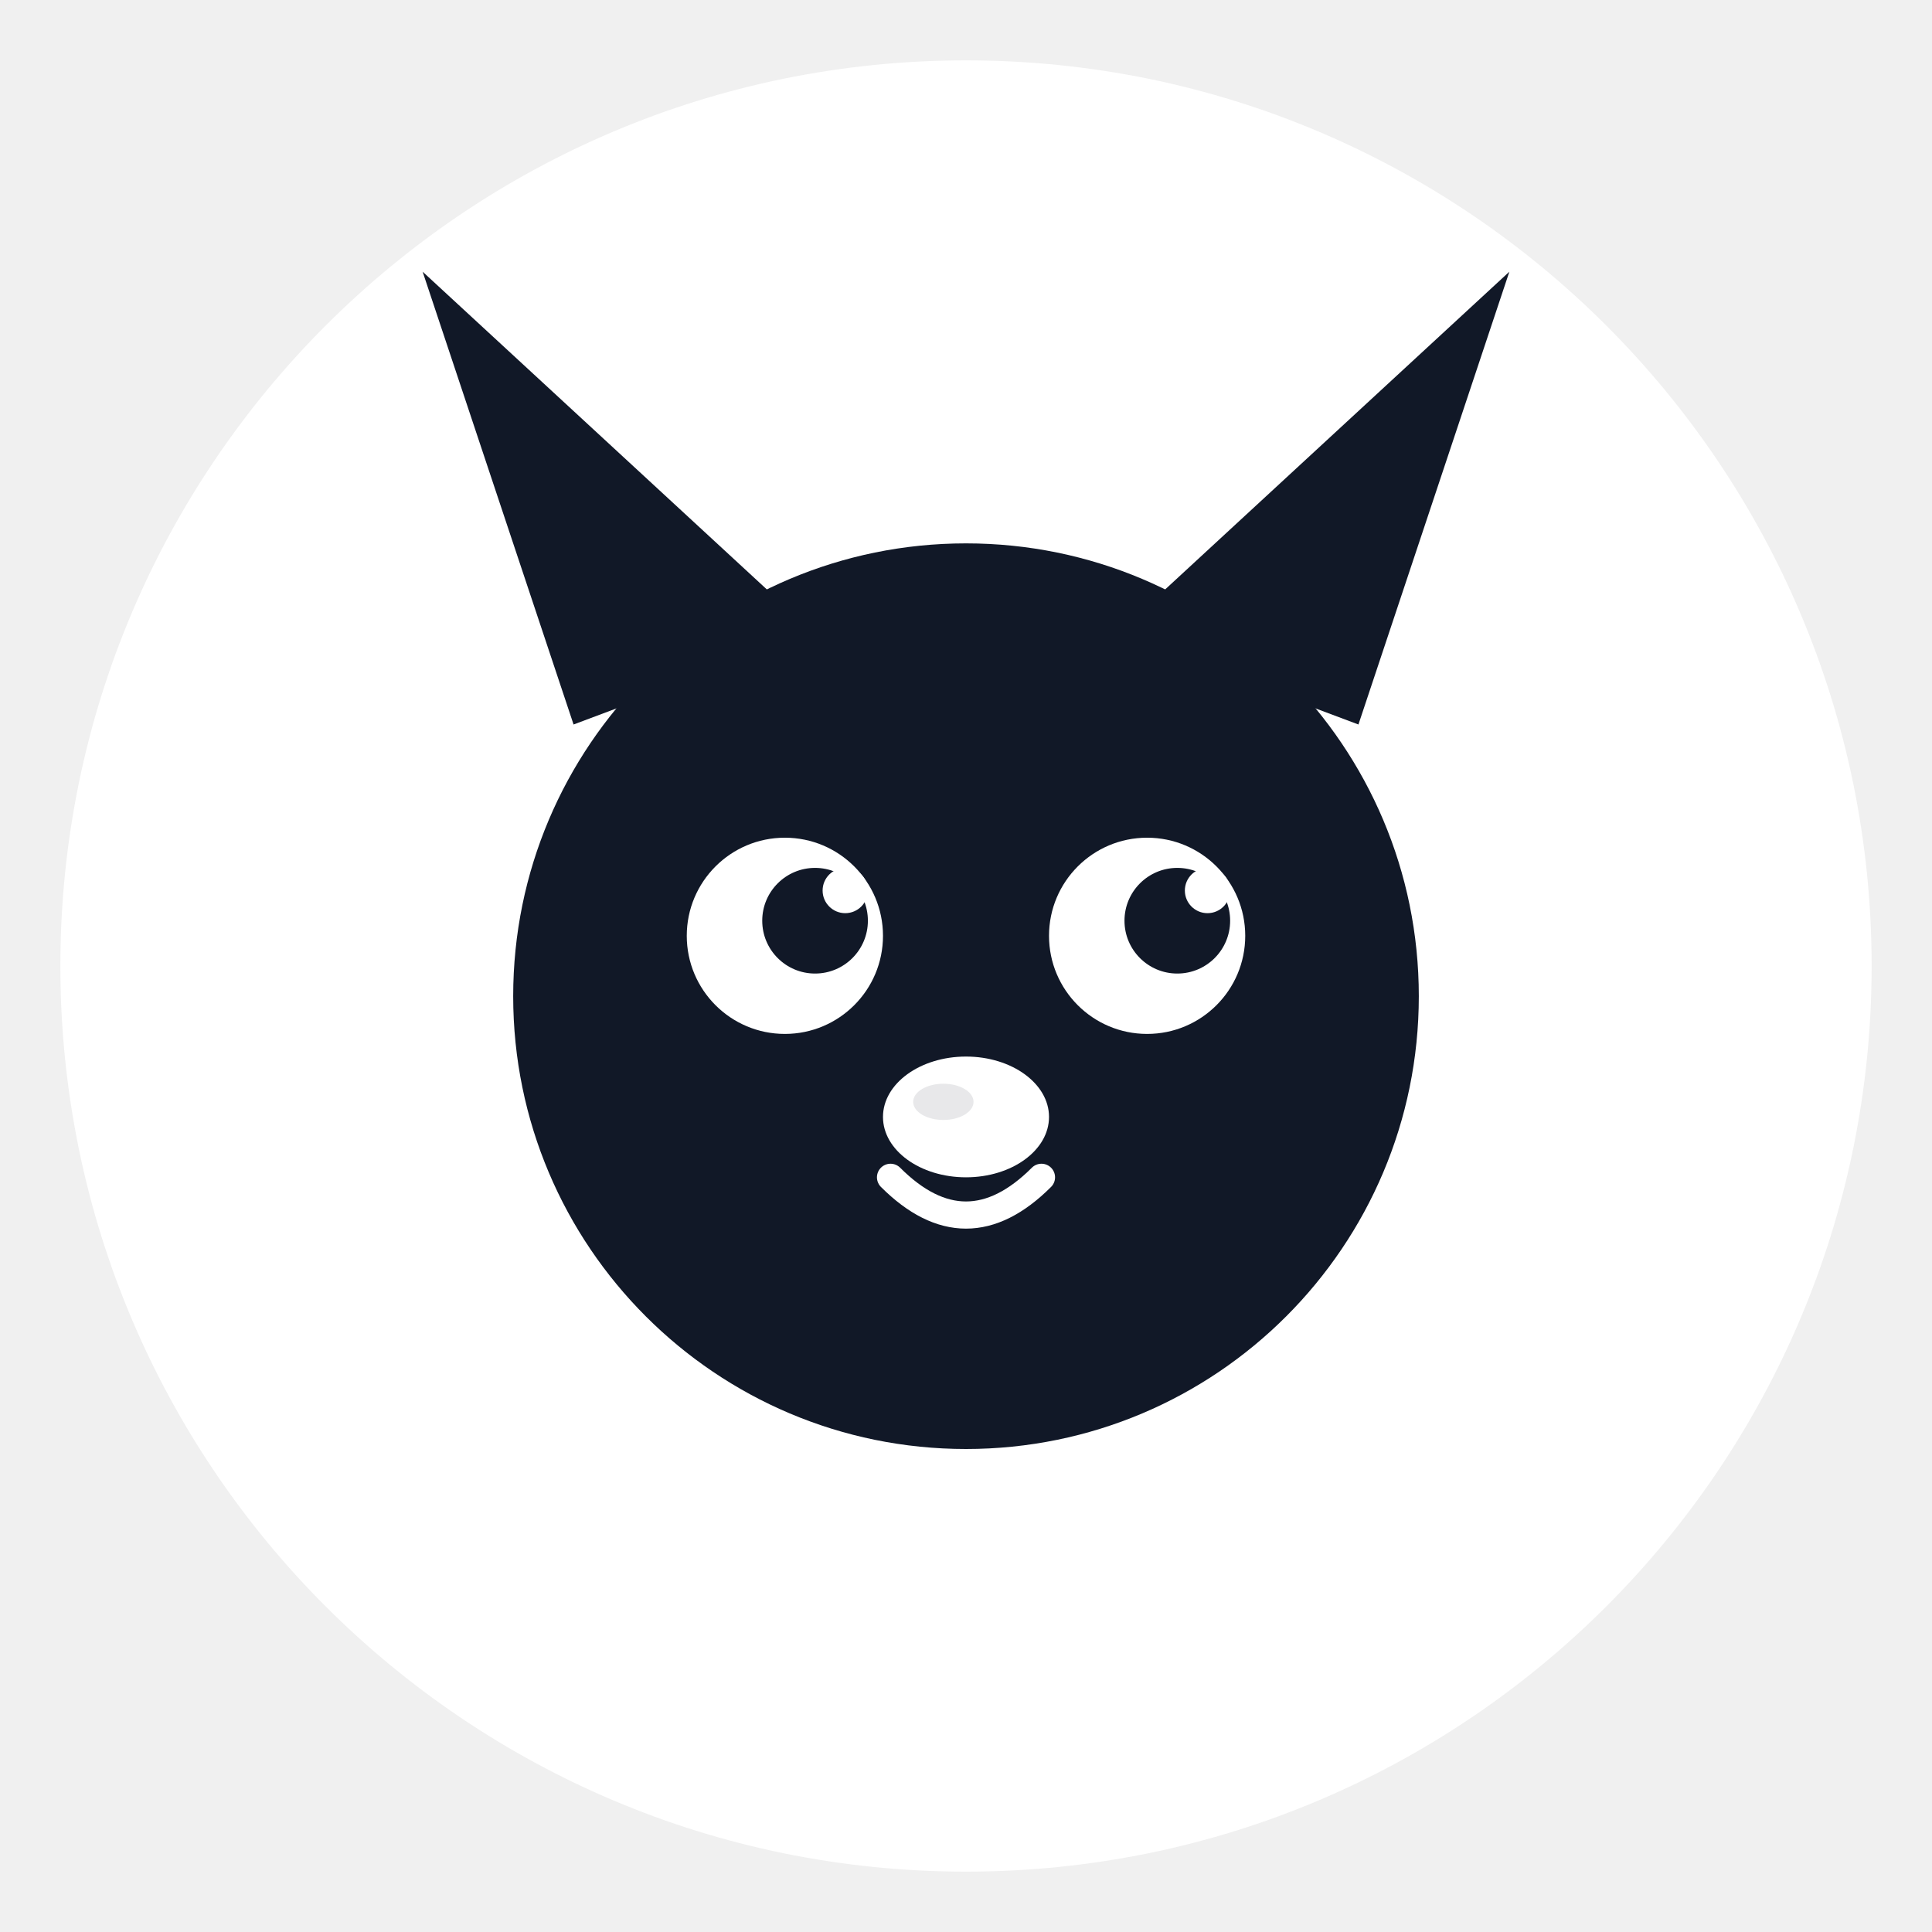
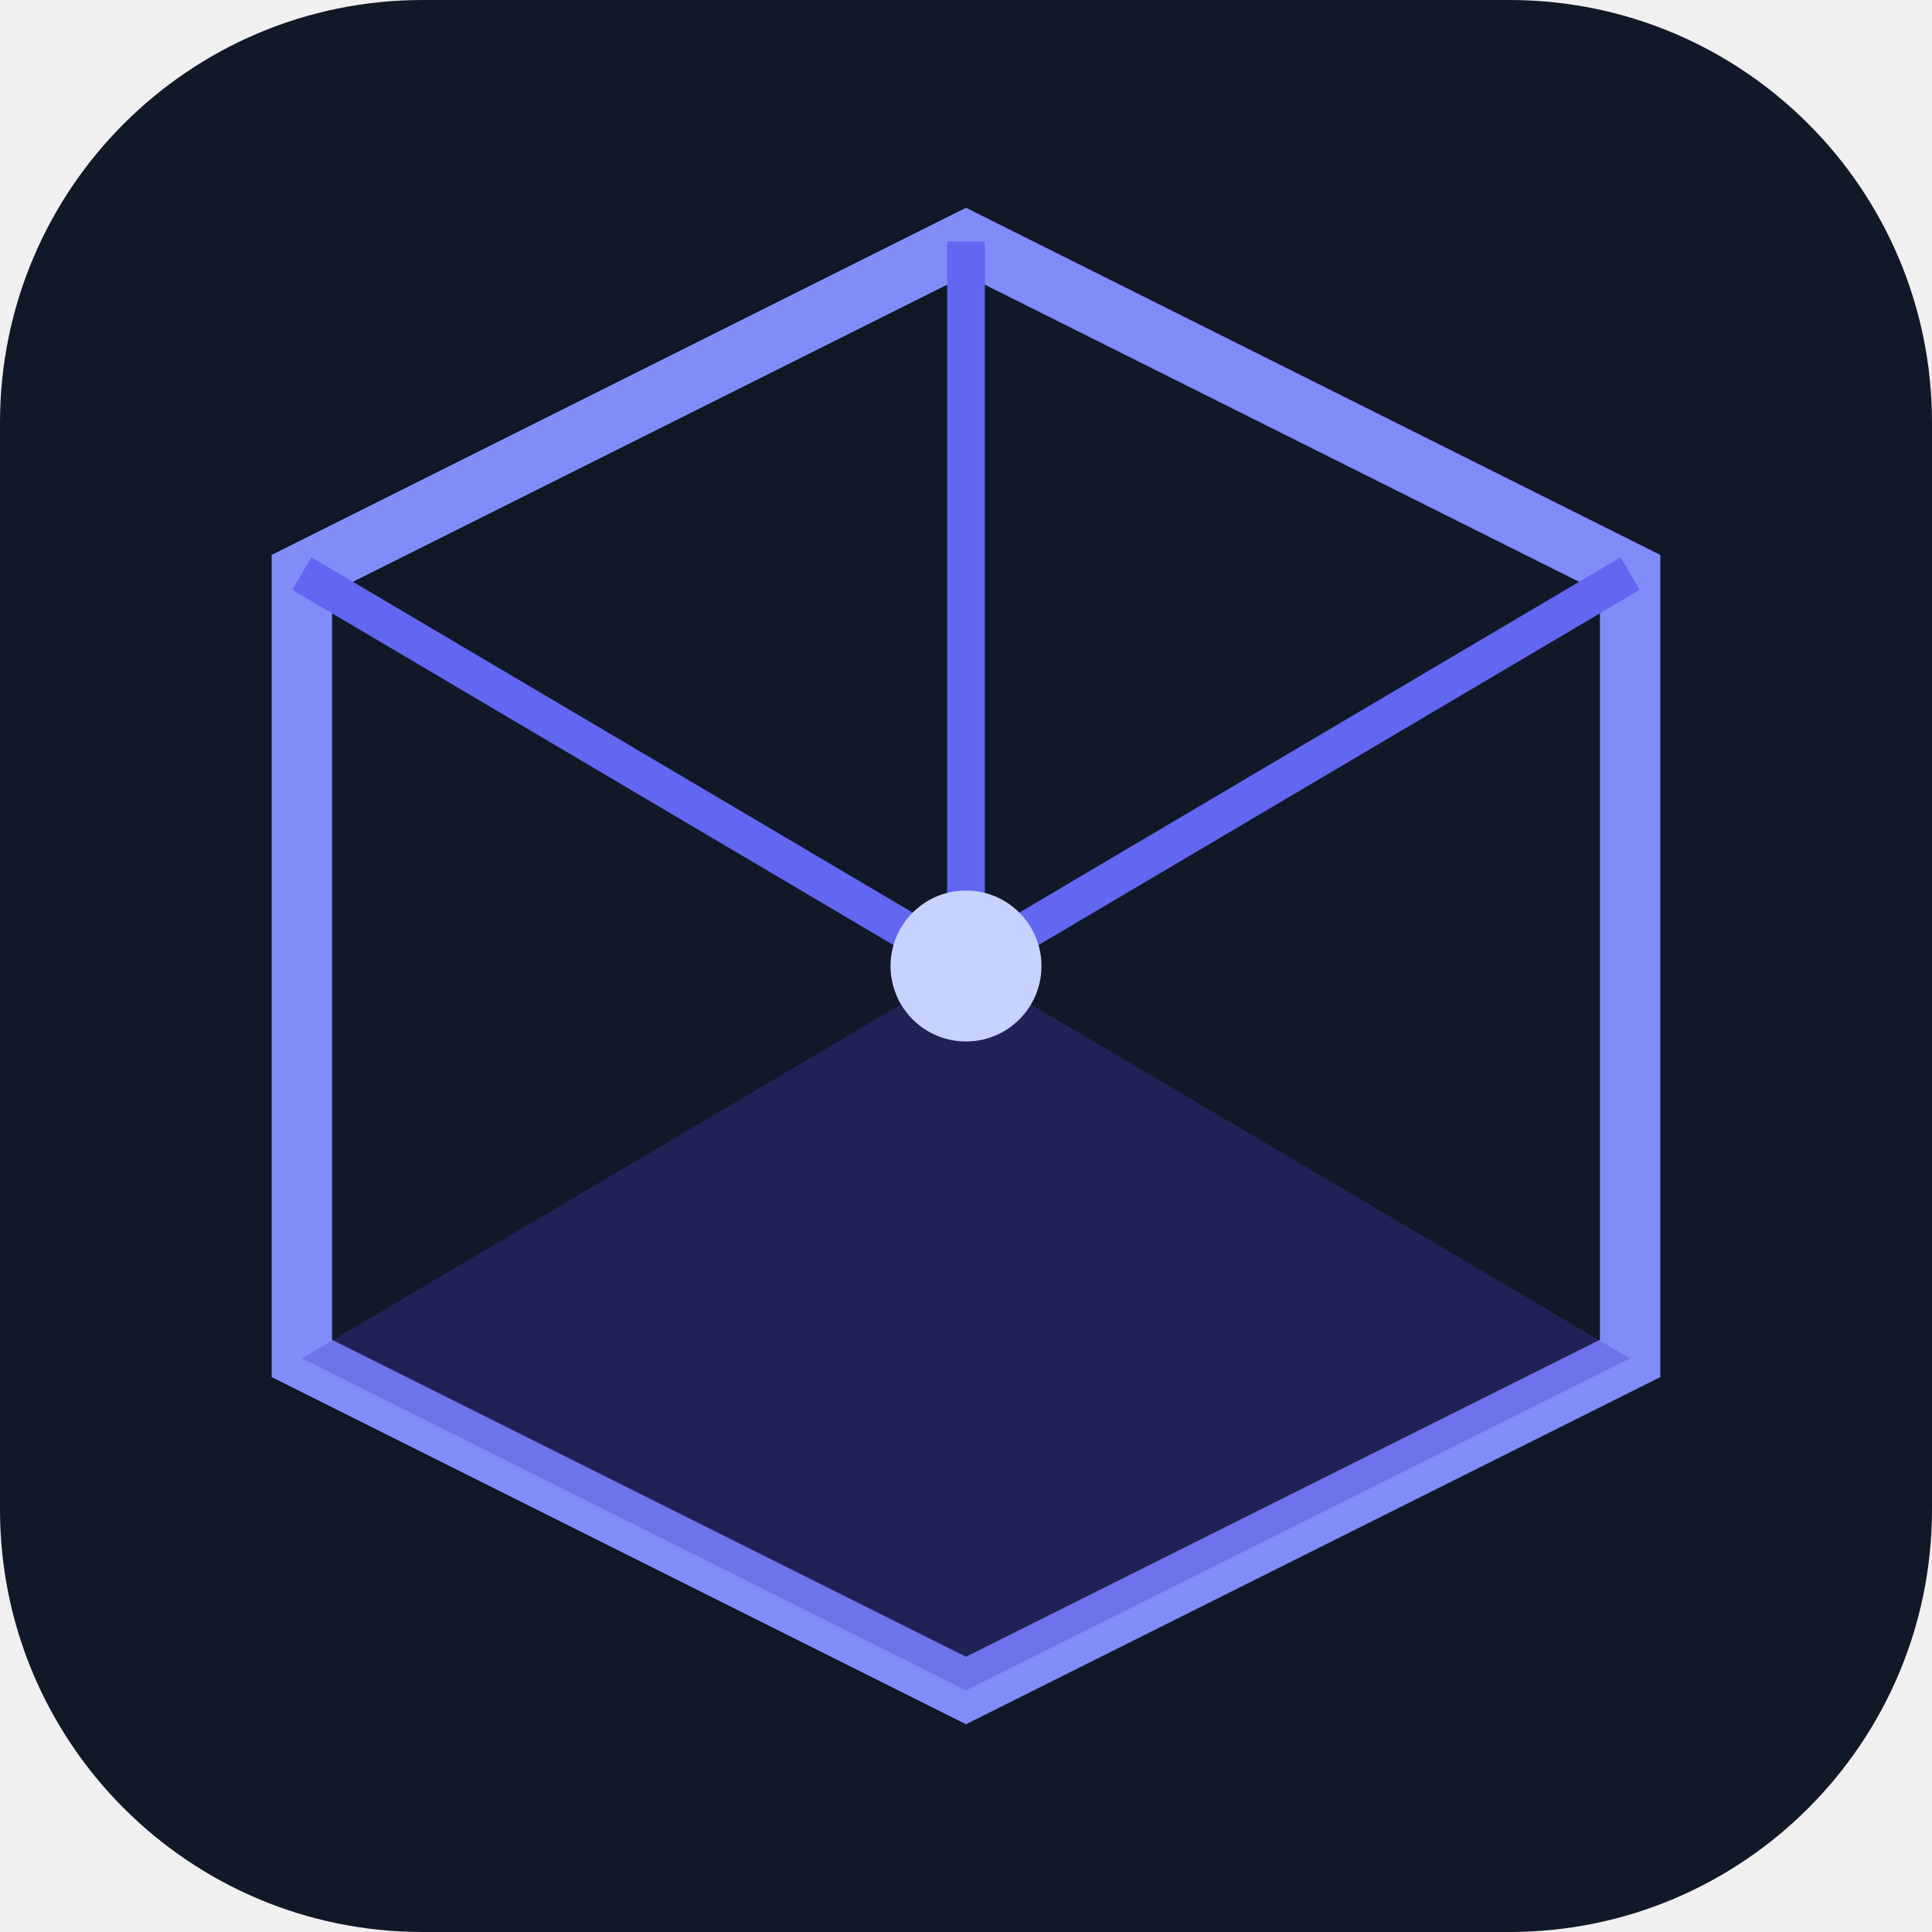
<svg xmlns="http://www.w3.org/2000/svg" viewBox="0 0 128 128" width="128" height="128">
-   <circle cx="64" cy="64" r="60" fill="white" />
-   <circle cx="64" cy="66" r="30" fill="#111827" />
-   <polygon points="38,48 28,18 54,42" fill="#111827" />
-   <polygon points="90,48 100,18 74,42" fill="#111827" />
-   <ellipse cx="64" cy="78" rx="14" ry="10" fill="#111827" />
-   <circle cx="52" cy="62" r="6.5" fill="white" />
-   <circle cx="76" cy="62" r="6.5" fill="white" />
-   <circle cx="54" cy="61" r="3.5" fill="#111827" />
-   <circle cx="78" cy="61" r="3.5" fill="#111827" />
-   <circle cx="56" cy="59" r="1.5" fill="white" />
-   <circle cx="80" cy="59" r="1.5" fill="white" />
-   <ellipse cx="64" cy="74" rx="5.5" ry="4" fill="white" />
-   <ellipse cx="62.5" cy="73" rx="2" ry="1.2" fill="#111827" opacity="0.1" />
-   <path d="M59 78 Q64 83 69 78" fill="none" stroke="white" stroke-width="1.8" stroke-linecap="round" />
+   <rect rx="28" ry="28" width="128" height="128" fill="#111827" />
+   <polygon points="64,16 108,38 108,90 64,112 20,90 20,38" fill="none" stroke="#818cf8" stroke-width="4" />
+   <line x1="64" y1="16" x2="64" y2="64" stroke="#6366f1" stroke-width="2.5" />
+   <line x1="108" y1="38" x2="64" y2="64" stroke="#6366f1" stroke-width="2.5" />
+   <line x1="20" y1="38" x2="64" y2="64" stroke="#6366f1" stroke-width="2.5" />
+   <polygon points="64,64 108,90 64,112 20,90" fill="#4338ca" opacity="0.3" />
+   <circle cx="64" cy="64" r="5" fill="#c7d2fe" />
</svg>
